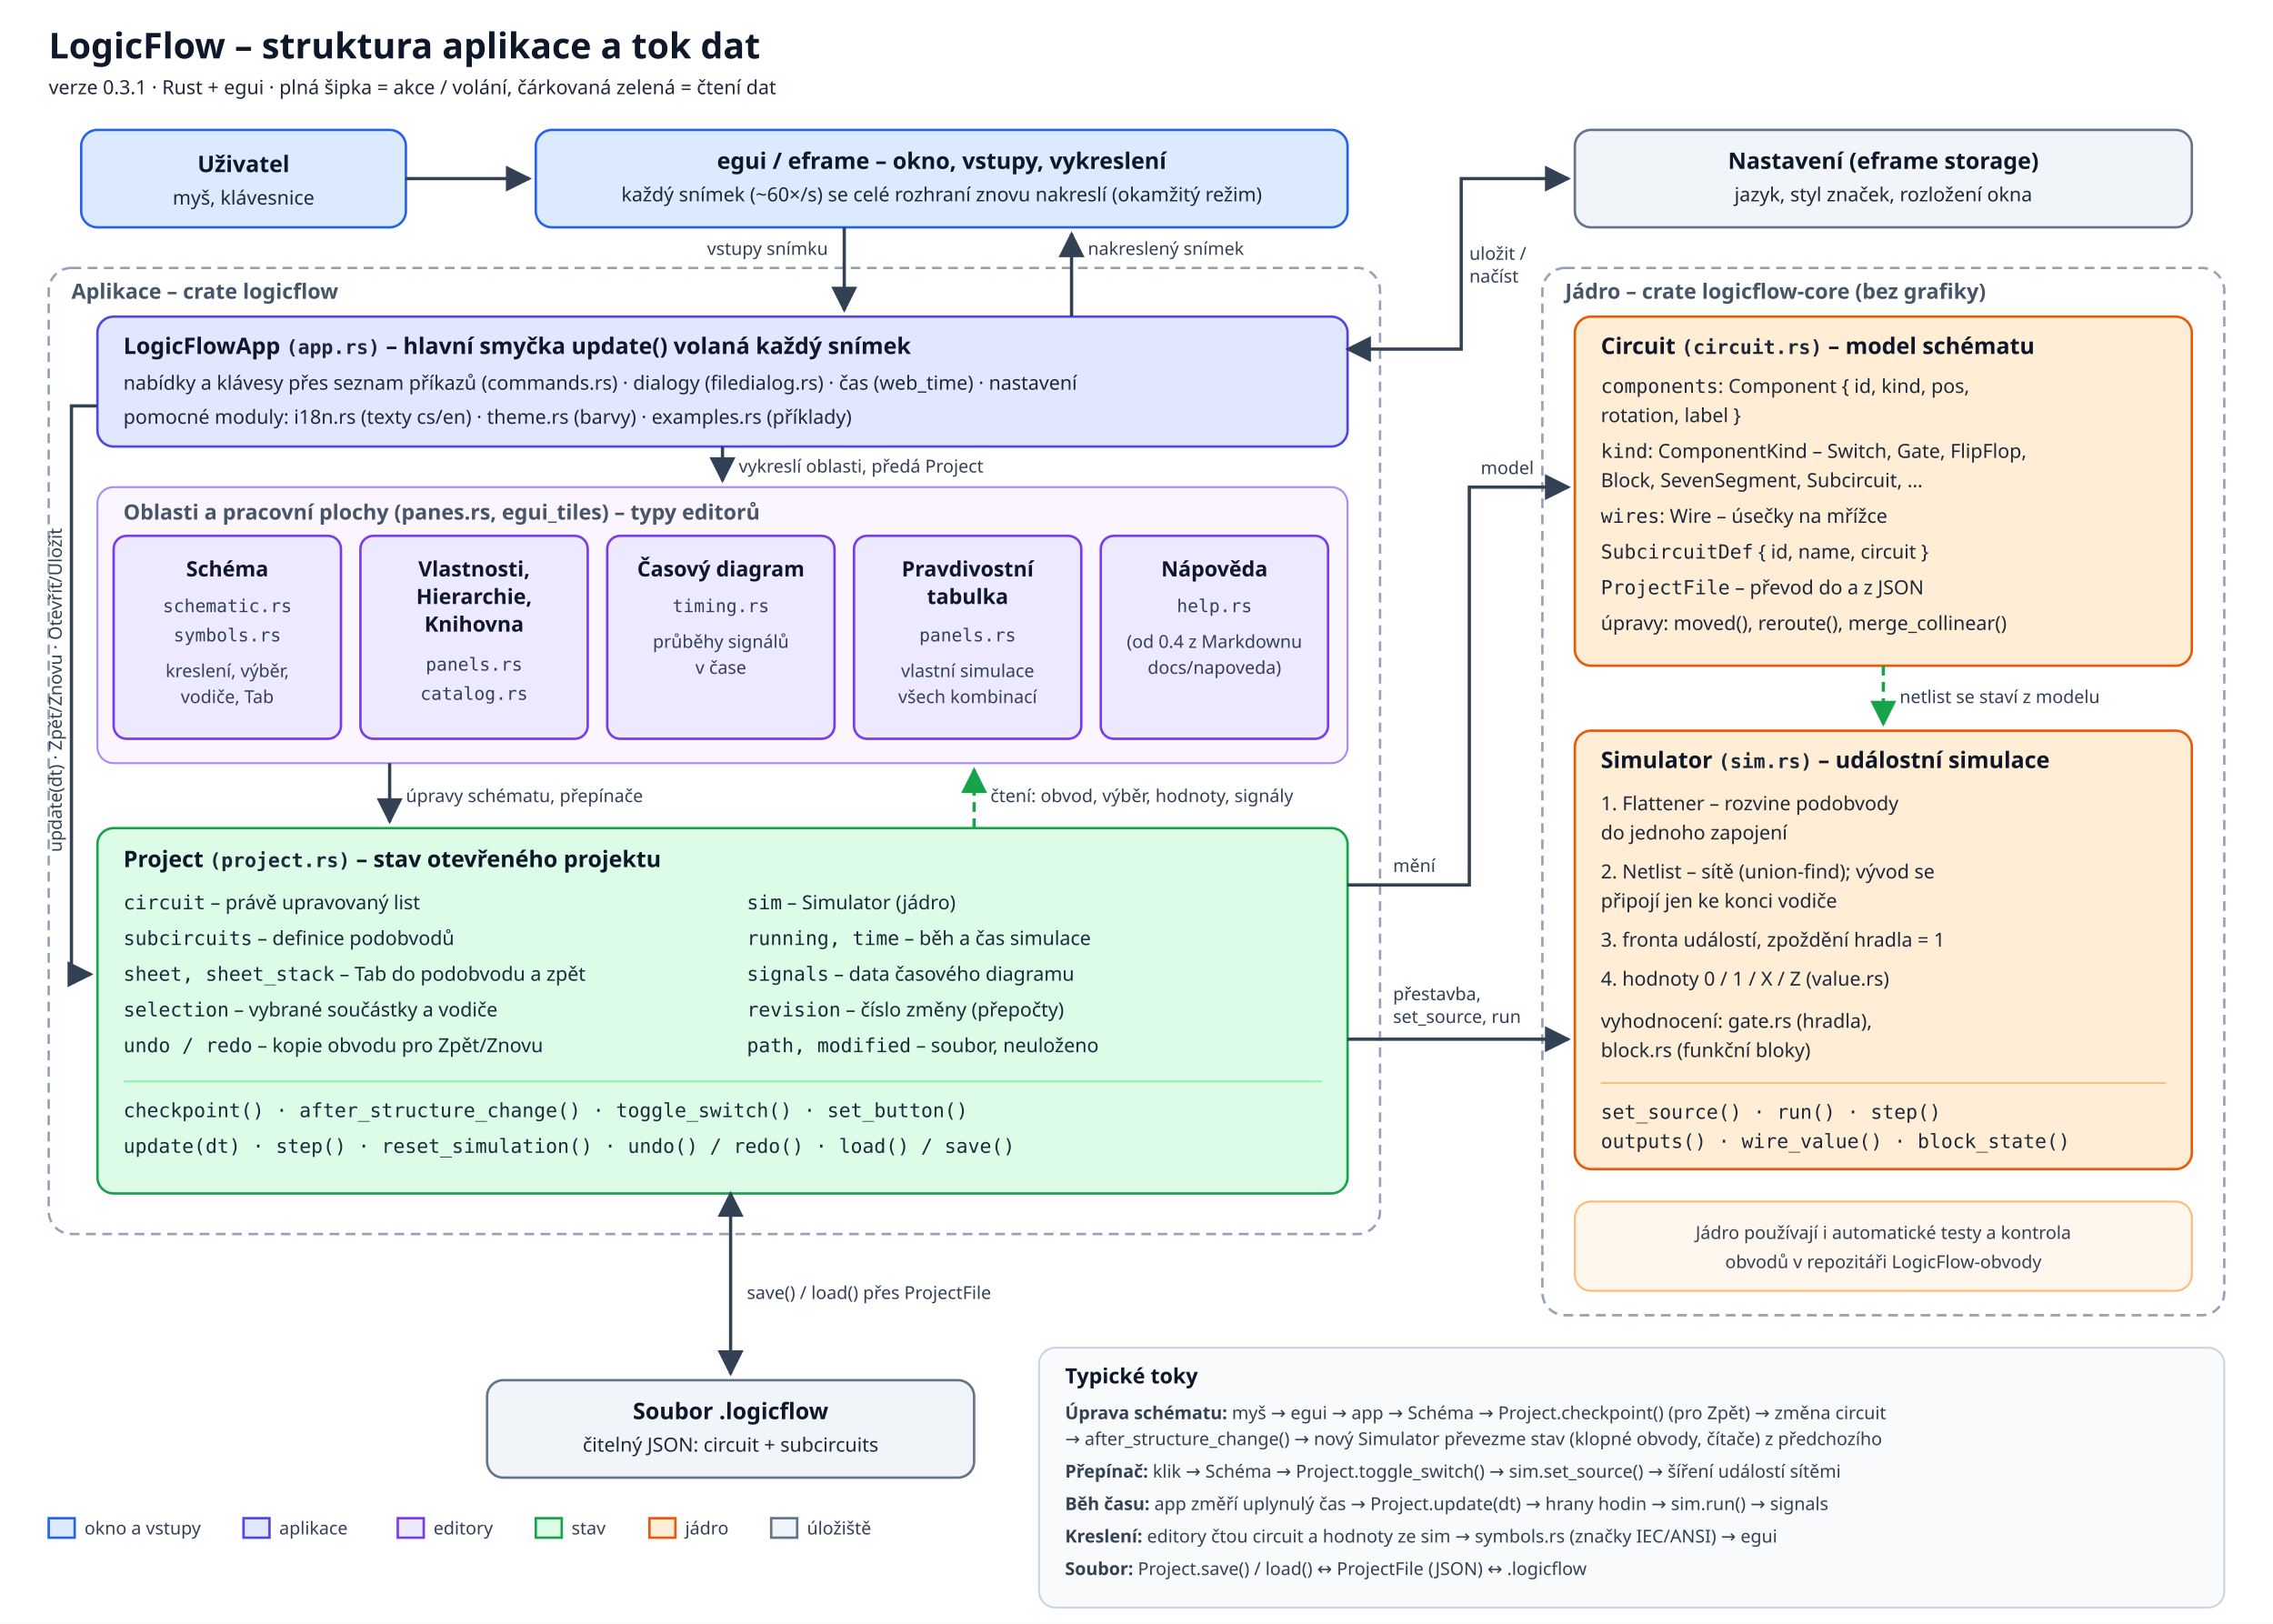
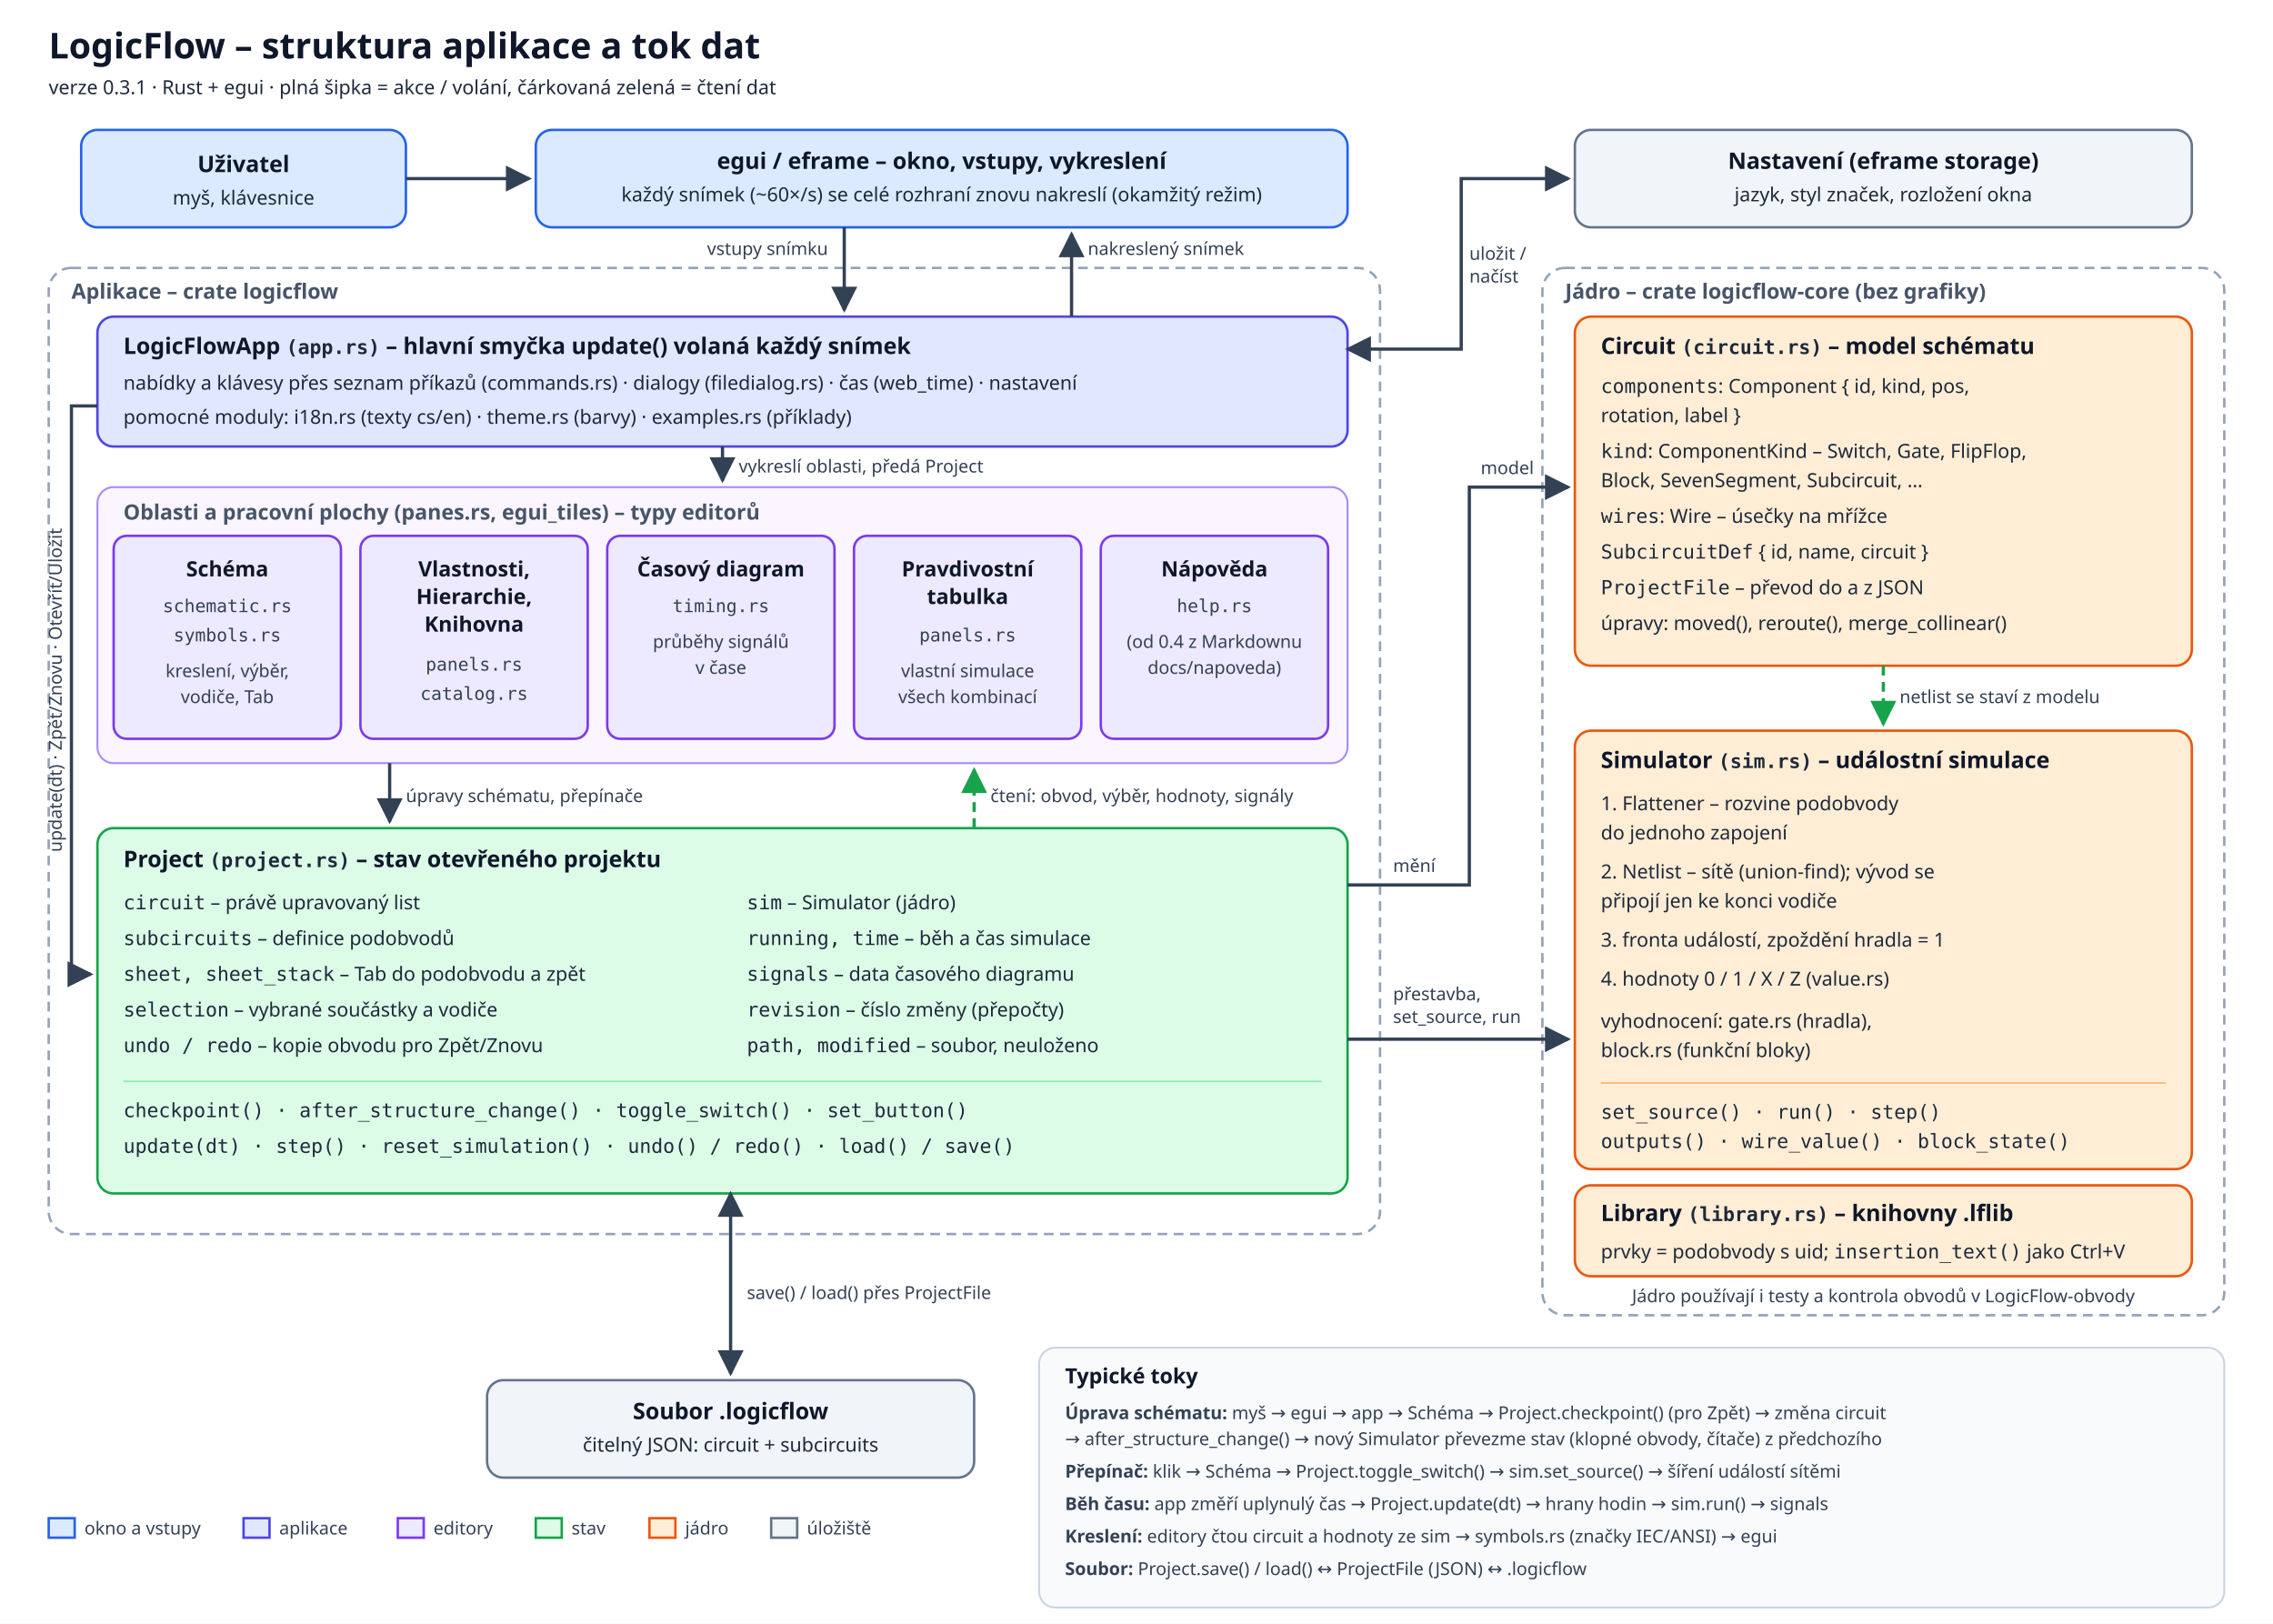
<svg xmlns="http://www.w3.org/2000/svg" viewBox="0 0 1400 1000" width="1400" height="1000" font-family="Segoe UI, Noto Sans, DejaVu Sans, Arial, sans-serif">
  <defs>
    <marker id="a" viewBox="0 0 10 10" refX="9" refY="5" markerWidth="8" markerHeight="8" orient="auto-start-reverse">
      <path d="M0,0 L10,5 L0,10 z" fill="#334155" />
    </marker>
    <marker id="r" viewBox="0 0 10 10" refX="9" refY="5" markerWidth="8" markerHeight="8" orient="auto-start-reverse">
      <path d="M0,0 L10,5 L0,10 z" fill="#16a34a" />
    </marker>
    <style>
      .t { font-size: 13px; fill: #0f172a; }
      .s { font-size: 12px; fill: #1e293b; }
      .x { font-size: 11px; fill: #334155; }
      .h { font-size: 14px; font-weight: 700; fill: #0f172a; }
      .g { font-size: 13px; font-weight: 700; fill: #475569; }
      .m { font-family: Consolas, DejaVu Sans Mono, monospace; }
      .ui { fill: #dbeafe; stroke: #2563eb; stroke-width: 1.5; }
      .app { fill: #e0e7ff; stroke: #4f46e5; stroke-width: 1.5; }
      .ed { fill: #ede9fe; stroke: #7c3aed; stroke-width: 1.5; }
      .pr { fill: #dcfce7; stroke: #16a34a; stroke-width: 1.5; }
      .co { fill: #ffedd5; stroke: #ea580c; stroke-width: 1.5; }
      .fi { fill: #f1f5f9; stroke: #64748b; stroke-width: 1.5; }
      .grp { fill: none; stroke: #94a3b8; stroke-width: 1.5; stroke-dasharray: 6 4; }
      .act { fill: none; stroke: #334155; stroke-width: 2; marker-end: url(#a); }
      .act2 { fill: none; stroke: #334155; stroke-width: 2; marker-end: url(#a); marker-start: url(#a); }
      .rd { fill: none; stroke: #16a34a; stroke-width: 2; stroke-dasharray: 6 4; marker-end: url(#r); }
    </style>
  </defs>
  <rect width="1400" height="1000" fill="#ffffff" />
  <text x="30" y="36" font-size="22" font-weight="700" fill="#0f172a">LogicFlow – struktura aplikace a tok dat</text>
  <text x="30" y="58" class="s">verze 0.3.1 · Rust + egui · plná šipka = akce / volání, čárkovaná zelená = čtení dat</text>
  <rect x="50" y="80" width="200" height="60" rx="10" class="ui" />
  <text x="150" y="106" class="h" text-anchor="middle">Uživatel</text>
  <text x="150" y="126" class="s" text-anchor="middle">myš, klávesnice</text>
  <rect x="330" y="80" width="500" height="60" rx="10" class="ui" />
  <text x="580" y="104" class="h" text-anchor="middle">egui / eframe – okno, vstupy, vykreslení</text>
  <text x="580" y="124" class="s" text-anchor="middle">každý snímek (~60×/s) se celé rozhraní znovu nakreslí (okamžitý režim)</text>
  <rect x="970" y="80" width="380" height="60" rx="10" class="fi" />
  <text x="1160" y="104" class="h" text-anchor="middle">Nastavení (eframe storage)</text>
  <text x="1160" y="124" class="s" text-anchor="middle">jazyk, styl značek, rozložení okna</text>
  <rect x="30" y="165" width="820" height="595" rx="14" class="grp" />
  <text x="44" y="184" class="g">Aplikace – crate logicflow</text>
  <rect x="60" y="195" width="770" height="80" rx="10" class="app" />
  <text x="76" y="218" class="h">LogicFlowApp <tspan class="s m">(app.rs)</tspan> – hlavní smyčka update() volaná každý snímek</text>
  <text x="76" y="240" class="s">nabídky a klávesy přes seznam příkazů (commands.rs) · dialogy (filedialog.rs) · čas (web_time) · nastavení</text>
  <text x="76" y="261" class="s">pomocné moduly: i18n.rs (texty cs/en) · theme.rs (barvy) · examples.rs (příklady)</text>
  <rect x="60" y="300" width="770" height="170" rx="10" fill="#faf5ff" stroke="#a78bfa" stroke-width="1.2" />
  <text x="76" y="320" class="g">Oblasti a pracovní plochy (panes.rs, egui_tiles) – typy editorů</text>
  <rect x="70" y="330" width="140" height="125" rx="8" class="ed" />
  <text x="140" y="355" class="t" text-anchor="middle" font-weight="700">Schéma</text>
  <text x="140" y="377" class="x m" text-anchor="middle">schematic.rs</text>
  <text x="140" y="395" class="x m" text-anchor="middle">symbols.rs</text>
  <text x="140" y="417" class="x" text-anchor="middle">kreslení, výběr,</text>
  <text x="140" y="433" class="x" text-anchor="middle">vodiče, Tab</text>
  <rect x="222" y="330" width="140" height="125" rx="8" class="ed" />
  <text x="292" y="355" class="t" text-anchor="middle" font-weight="700">Vlastnosti,</text>
  <text x="292" y="372" class="t" text-anchor="middle" font-weight="700">Hierarchie,</text>
  <text x="292" y="389" class="t" text-anchor="middle" font-weight="700">Knihovna</text>
  <text x="292" y="413" class="x m" text-anchor="middle">panels.rs</text>
  <text x="292" y="431" class="x m" text-anchor="middle">catalog.rs</text>
  <rect x="374" y="330" width="140" height="125" rx="8" class="ed" />
  <text x="444" y="355" class="t" text-anchor="middle" font-weight="700">Časový diagram</text>
  <text x="444" y="377" class="x m" text-anchor="middle">timing.rs</text>
  <text x="444" y="399" class="x" text-anchor="middle">průběhy signálů</text>
  <text x="444" y="415" class="x" text-anchor="middle">v čase</text>
  <rect x="526" y="330" width="140" height="125" rx="8" class="ed" />
  <text x="596" y="355" class="t" text-anchor="middle" font-weight="700">Pravdivostní</text>
  <text x="596" y="372" class="t" text-anchor="middle" font-weight="700">tabulka</text>
  <text x="596" y="395" class="x m" text-anchor="middle">panels.rs</text>
  <text x="596" y="417" class="x" text-anchor="middle">vlastní simulace</text>
  <text x="596" y="433" class="x" text-anchor="middle">všech kombinací</text>
  <rect x="678" y="330" width="140" height="125" rx="8" class="ed" />
  <text x="748" y="355" class="t" text-anchor="middle" font-weight="700">Nápověda</text>
  <text x="748" y="377" class="x m" text-anchor="middle">help.rs</text>
  <text x="748" y="399" class="x" text-anchor="middle">(od 0.4 z Markdownu</text>
  <text x="748" y="415" class="x" text-anchor="middle">docs/napoveda)</text>
  <rect x="60" y="510" width="770" height="225" rx="10" class="pr" />
  <text x="76" y="534" class="h">Project <tspan class="s m">(project.rs)</tspan> – stav otevřeného projektu</text>
  <g class="s">
    <text x="76" y="560">
      <tspan class="m">circuit</tspan> – právě upravovaný list</text>
    <text x="76" y="582">
      <tspan class="m">subcircuits</tspan> – definice podobvodů</text>
    <text x="76" y="604">
      <tspan class="m">sheet, sheet_stack</tspan> – Tab do podobvodu a zpět</text>
    <text x="76" y="626">
      <tspan class="m">selection</tspan> – vybrané součástky a vodiče</text>
    <text x="76" y="648">
      <tspan class="m">undo / redo</tspan> – kopie obvodu pro Zpět/Znovu</text>
    <text x="460" y="560">
      <tspan class="m">sim</tspan> – Simulator (jádro)</text>
    <text x="460" y="582">
      <tspan class="m">running, time</tspan> – běh a čas simulace</text>
    <text x="460" y="604">
      <tspan class="m">signals</tspan> – data časového diagramu</text>
    <text x="460" y="626">
      <tspan class="m">revision</tspan> – číslo změny (přepočty)</text>
    <text x="460" y="648">
      <tspan class="m">path, modified</tspan> – soubor, neuloženo</text>
  </g>
  <line x1="76" y1="666" x2="814" y2="666" stroke="#86efac" stroke-width="1" />
  <text x="76" y="688" class="s m">checkpoint() · after_structure_change() · toggle_switch() · set_button()</text>
  <text x="76" y="710" class="s m">update(dt) · step() · reset_simulation() · undo() / redo() · load() / save()</text>
  <rect x="950" y="165" width="420" height="645" rx="14" class="grp" />
  <text x="964" y="184" class="g">Jádro – crate logicflow-core (bez grafiky)</text>
  <rect x="970" y="195" width="380" height="215" rx="10" class="co" />
  <text x="986" y="218" class="h">Circuit <tspan class="s m">(circuit.rs)</tspan> – model schématu</text>
  <g class="s">
    <text x="986" y="242">
      <tspan class="m">components</tspan>: Component { id, kind, pos,</text>
    <text x="986" y="260">   rotation, label }</text>
    <text x="986" y="282">
      <tspan class="m">kind</tspan>: ComponentKind – Switch, Gate, FlipFlop,</text>
    <text x="986" y="300">   Block, SevenSegment, Subcircuit, …</text>
    <text x="986" y="322">
      <tspan class="m">wires</tspan>: Wire – úsečky na mřížce</text>
    <text x="986" y="344">
      <tspan class="m">SubcircuitDef</tspan> { id, name, circuit }</text>
    <text x="986" y="366">
      <tspan class="m">ProjectFile</tspan> – převod do a z JSON</text>
    <text x="986" y="388">úpravy: moved(), reroute(), merge_collinear()</text>
  </g>
  <rect x="970" y="450" width="380" height="270" rx="10" class="co" />
  <text x="986" y="473" class="h">Simulator <tspan class="s m">(sim.rs)</tspan> – událostní simulace</text>
  <g class="s">
    <text x="986" y="499">1. Flattener – rozvine podobvody</text>
    <text x="986" y="517">   do jednoho zapojení</text>
    <text x="986" y="541">2. Netlist – sítě (union-find); vývod se</text>
    <text x="986" y="559">   připojí jen ke konci vodiče</text>
    <text x="986" y="583">3. fronta událostí, zpoždění hradla = 1</text>
    <text x="986" y="607">4. hodnoty 0 / 1 / X / Z (value.rs)</text>
    <text x="986" y="633">vyhodnocení: gate.rs (hradla),</text>
    <text x="986" y="651">   block.rs (funkční bloky)</text>
  </g>
  <line x1="986" y1="667" x2="1334" y2="667" stroke="#fdba74" stroke-width="1" />
  <text x="986" y="689" class="s m">set_source() · run() · step()</text>
  <text x="986" y="707" class="s m">outputs() · wire_value() · block_state()</text>
-   <rect x="970" y="740" width="380" height="55" rx="10" fill="#fff7ed" stroke="#fdba74" stroke-width="1.2" />
-   <text x="1160" y="763" class="x" text-anchor="middle">Jádro používají i automatické testy a kontrola</text>
-   <text x="1160" y="781" class="x" text-anchor="middle">obvodů v repozitáři LogicFlow-obvody</text>
+   <rect x="970" y="730" width="380" height="56" rx="10" class="co" />
+   <text x="986" y="752" class="h">Library <tspan class="s m">(library.rs)</tspan> – knihovny .lflib</text>
+   <text x="986" y="775" class="s">prvky = podobvody s uid; <tspan class="m">insertion_text()</tspan> jako Ctrl+V</text>
+   <text x="1160" y="802" class="x" text-anchor="middle">Jádro používají i testy a kontrola obvodů v LogicFlow-obvody</text>
  <rect x="300" y="850" width="300" height="60" rx="10" class="fi" />
  <text x="450" y="874" class="h" text-anchor="middle">Soubor .logicflow</text>
  <text x="450" y="894" class="s" text-anchor="middle">čitelný JSON: circuit + subcircuits</text>
  <path d="M250,110 L326,110" class="act" />
  <path d="M520,140 L520,191" class="act" />
  <text x="510" y="157" class="x" text-anchor="end">vstupy snímku</text>
  <path d="M660,195 L660,144" class="act" />
  <text x="670" y="157" class="x">nakreslený snímek</text>
  <path d="M830,215 L900,215 L900,110 L966,110" class="act2" />
  <text x="905" y="160" class="x">uložit /</text>
  <text x="905" y="174" class="x">načíst</text>
  <path d="M445,275 L445,296" class="act" />
  <text x="455" y="291" class="x">vykreslí oblasti, předá Project</text>
  <path d="M240,470 L240,506" class="act" />
  <text x="250" y="494" class="x">úpravy schématu, přepínače</text>
  <path d="M600,510 L600,474" class="rd" />
  <text x="610" y="494" class="x" fill="#15803d">čtení: obvod, výběr, hodnoty, signály</text>
  <path d="M60,250 L44,250 L44,600 L56,600" class="act" />
  <text x="38" y="425" class="x" text-anchor="middle" transform="rotate(-90 38 425)">update(dt) · Zpět/Znovu · Otevřít/Uložit</text>
  <path d="M830,545 L905,545 L905,300 L966,300" class="act" />
  <text x="858" y="537" class="x">mění</text>
  <text x="912" y="292" class="x">model</text>
  <path d="M830,640 L966,640" class="act" />
  <text x="858" y="616" class="x">přestavba,</text>
  <text x="858" y="630" class="x">set_source, run</text>
  <path d="M1160,410 L1160,446" class="rd" />
  <text x="1170" y="433" class="x" fill="#15803d">netlist se staví z modelu</text>
  <path d="M450,735 L450,846" class="act2" />
  <text x="460" y="800" class="x">save() / load() přes ProjectFile</text>
  <rect x="640" y="830" width="730" height="160" rx="10" fill="#f8fafc" stroke="#cbd5e1" stroke-width="1.2" />
  <text x="656" y="852" class="t" font-weight="700">Typické toky</text>
  <g class="x">
    <text x="656" y="874">
      <tspan font-weight="700">Úprava schématu:</tspan> myš → egui → app → Schéma → Project.checkpoint() (pro Zpět) → změna circuit</text>
    <text x="656" y="890">   → after_structure_change() → nový Simulator převezme stav (klopné obvody, čítače) z předchozího</text>
    <text x="656" y="910">
      <tspan font-weight="700">Přepínač:</tspan> klik → Schéma → Project.toggle_switch() → sim.set_source() → šíření událostí sítěmi</text>
    <text x="656" y="930">
      <tspan font-weight="700">Běh času:</tspan> app změří uplynulý čas → Project.update(dt) → hrany hodin → sim.run() → signals</text>
    <text x="656" y="950">
      <tspan font-weight="700">Kreslení:</tspan> editory čtou circuit a hodnoty ze sim → symbols.rs (značky IEC/ANSI) → egui</text>
    <text x="656" y="970">
      <tspan font-weight="700">Soubor:</tspan> Project.save() / load() ↔ ProjectFile (JSON) ↔ .logicflow</text>
  </g>
  <g class="x">
    <rect x="30" y="935" width="16" height="12" class="ui" />
    <text x="52" y="945">okno a vstupy</text>
    <rect x="150" y="935" width="16" height="12" class="app" />
    <text x="172" y="945">aplikace</text>
    <rect x="245" y="935" width="16" height="12" class="ed" />
    <text x="267" y="945">editory</text>
    <rect x="330" y="935" width="16" height="12" class="pr" />
    <text x="352" y="945">stav</text>
    <rect x="400" y="935" width="16" height="12" class="co" />
    <text x="422" y="945">jádro</text>
    <rect x="475" y="935" width="16" height="12" class="fi" />
    <text x="497" y="945">úložiště</text>
  </g>
</svg>
